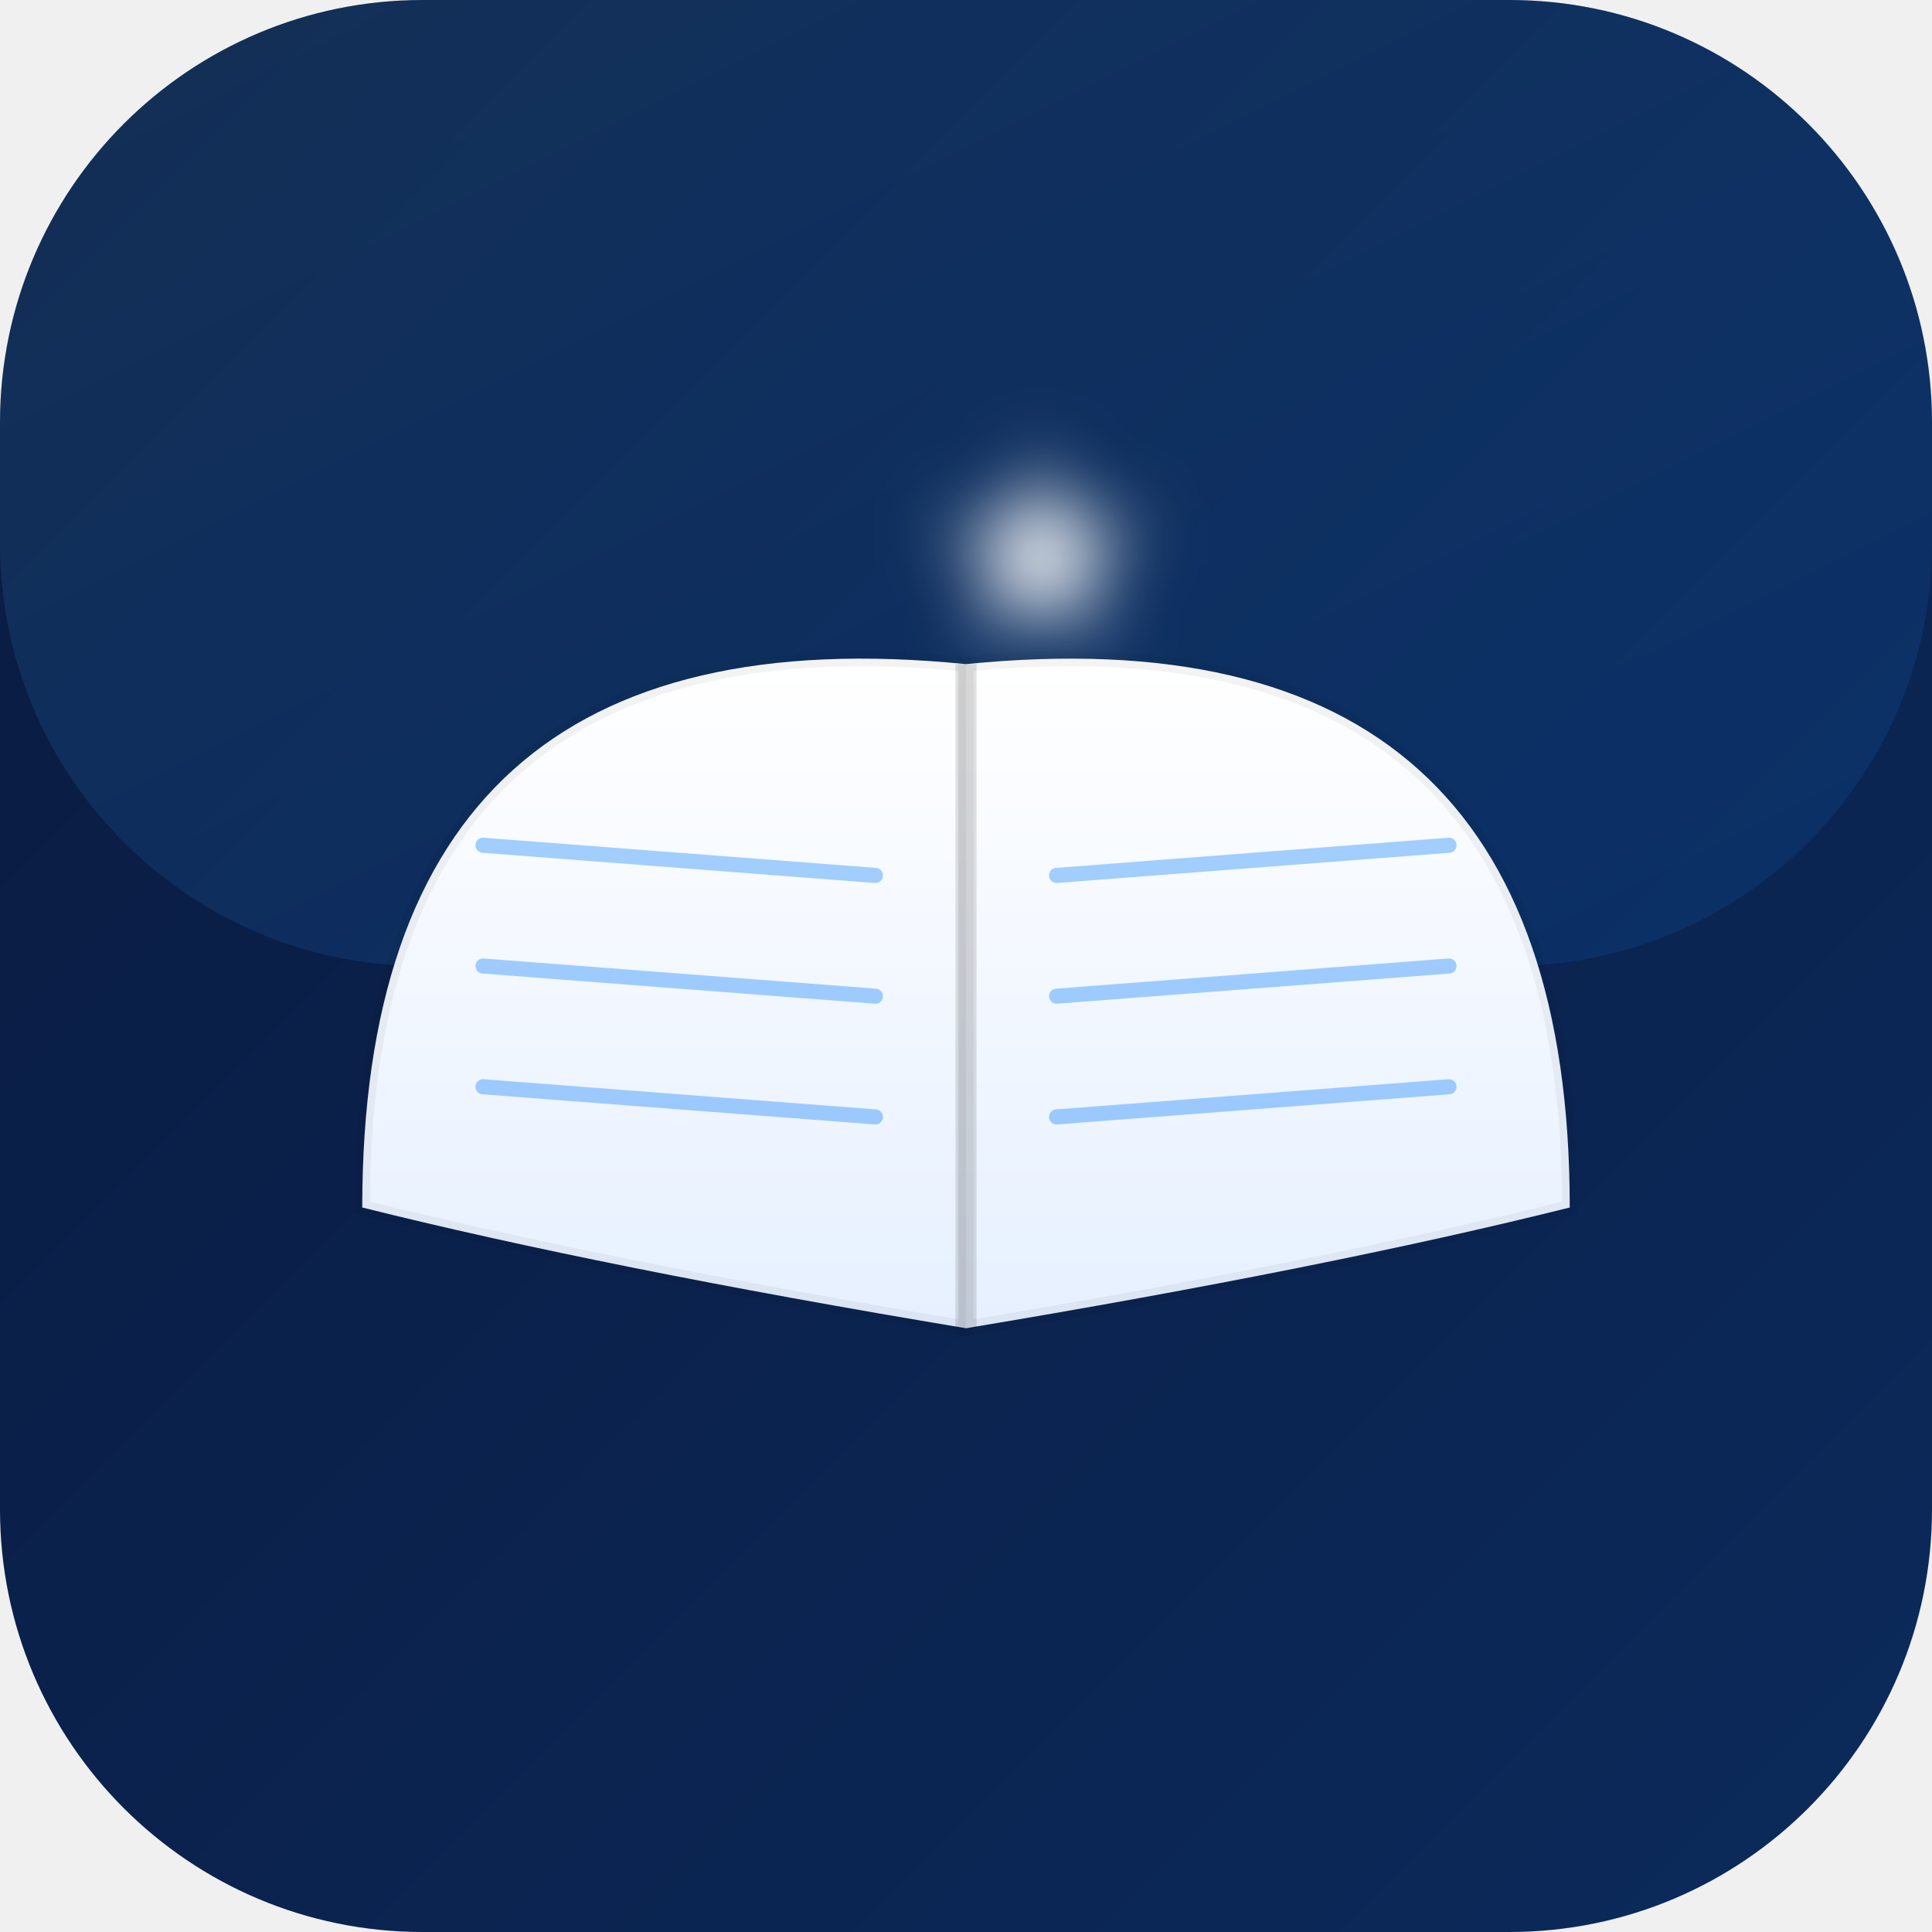
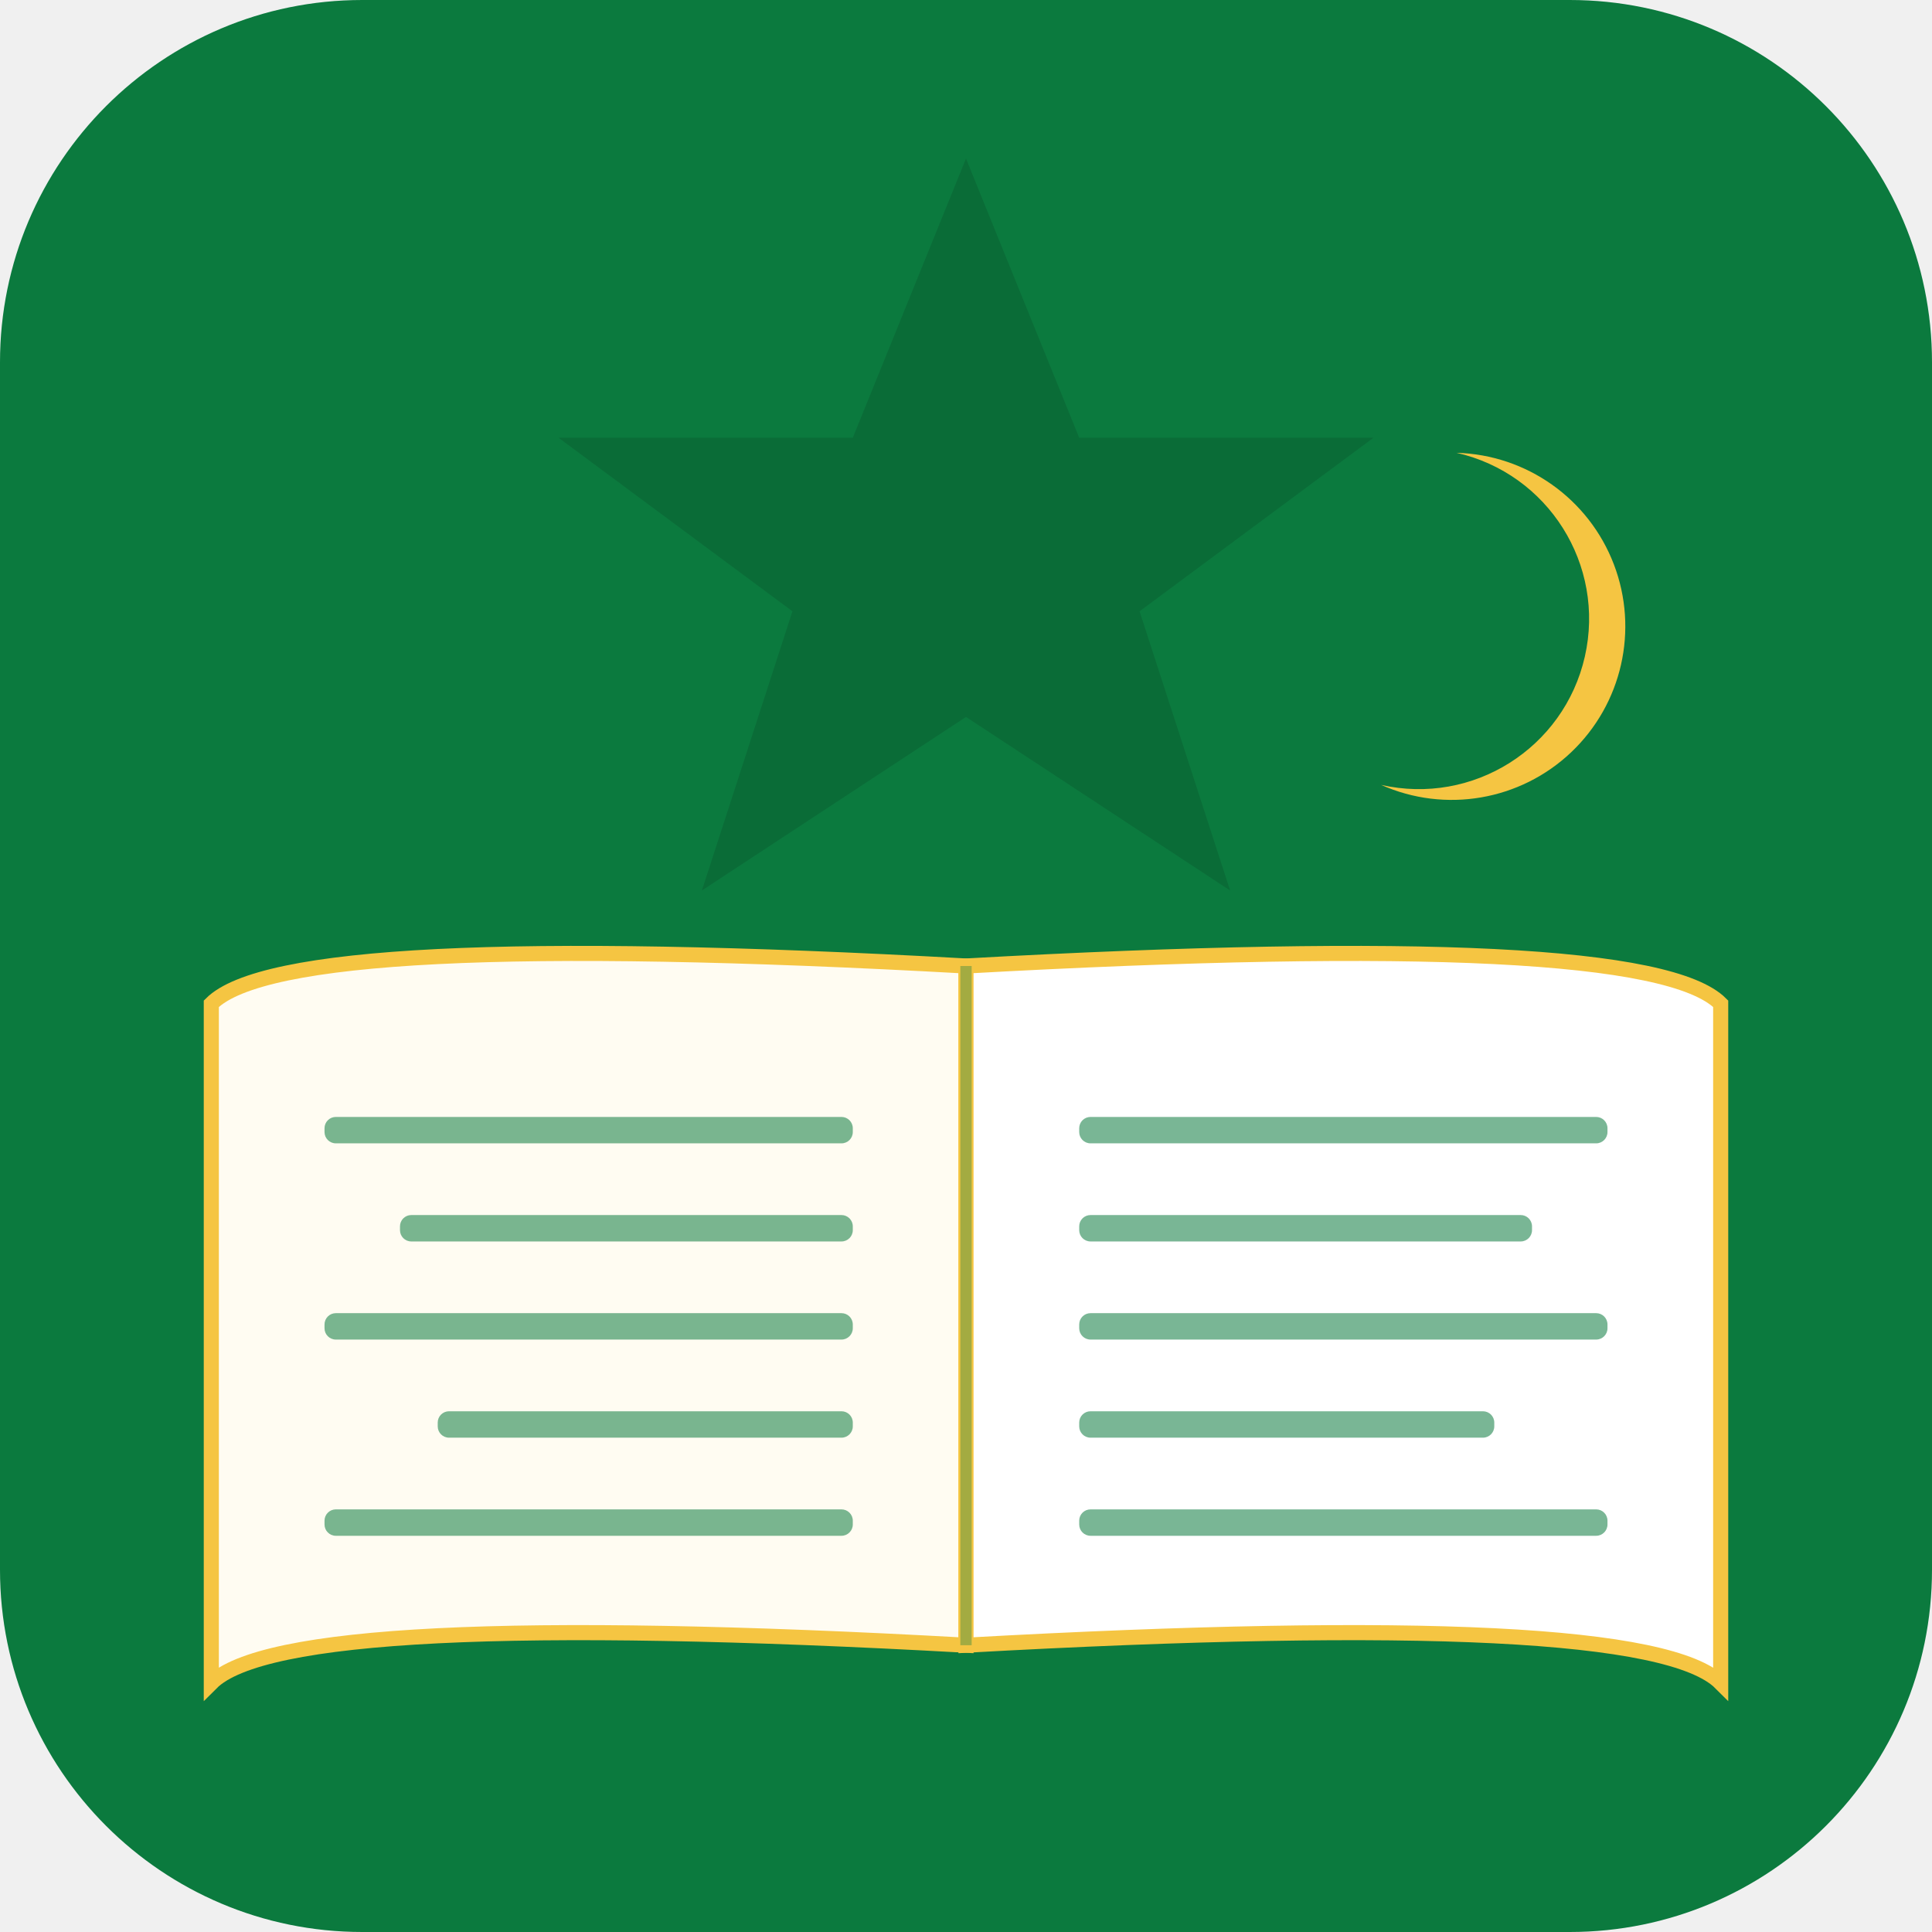
- <svg xmlns="http://www.w3.org/2000/svg" viewBox="0 0 64 64" width="64" height="64">
-   <defs>
-     <linearGradient id="bg" x1="0" y1="0" x2="1" y2="1">
-       <stop offset="0" stop-color="#0a1a3f" />
-       <stop offset="1" stop-color="#0b2a5b" />
-     </linearGradient>
-     <linearGradient id="page" x1="0" y1="0" x2="0" y2="1">
-       <stop offset="0" stop-color="#ffffff" />
-       <stop offset="1" stop-color="#e6f0ff" />
-     </linearGradient>
-     <linearGradient id="accent" x1="0" y1="0" x2="1" y2="1">
-       <stop offset="0" stop-color="#5ac8fa" />
-       <stop offset="1" stop-color="#007aff" />
-     </linearGradient>
-     <filter id="glow" x="-20%" y="-20%" width="140%" height="140%">
-       <feGaussianBlur stdDeviation="1.2" />
-     </filter>
-   </defs>
-   <rect x="0" y="0" width="64" height="64" rx="14" ry="14" fill="url(#bg)" />
-   <rect x="0" y="0" width="64" height="32" rx="14" ry="14" fill="url(#accent)" opacity=".12" />
-   <g transform="translate(32 34)">
-     <path d="M -20 6 Q -20 -14 0 -12 L 0 10 Q -12 8 -20 6 Z" fill="url(#page)" stroke="rgba(0,0,0,.05)" stroke-width=".5" />
-     <path d="M 20 6 Q 20 -14 0 -12 L 0 10 Q 12 8 20 6 Z" fill="url(#page)" stroke="rgba(0,0,0,.05)" stroke-width=".5" />
-     <line x1="0" y1="-12" x2="0" y2="10" stroke="rgba(0,0,0,.12)" stroke-width=".7" />
-     <g stroke="rgba(0,122,255,.35)" stroke-width=".5" stroke-linecap="round">
-       <line x1="-16" y1="-6" x2="-3" y2="-5" />
-       <line x1="-16" y1="-2" x2="-3" y2="-1" />
-       <line x1="-16" y1="2" x2="-3" y2="3" />
+ <svg xmlns="http://www.w3.org/2000/svg" viewBox="0 0 512 512" role="img" aria-label="Quran Daily">
+   <rect width="512" height="512" rx="96" fill="#0B7A3E" />
+   <g fill="#0A6635" opacity="0.7">
+     <path d="M256 42              L286 116 L364 116 L302 162 L326 236              L256 190 L186 236 L210 162 L148 116 L226 116 Z" />
+   </g>
+   <path d="M 386 120            a 46 46 0 1 1 -20 88            a 34 34 0 1 0 20 -88 Z" fill="#F5C542" />
+   <g transform="translate(56 236)">
+     <path d="M0 30              Q 20 10 200 20              L 200 200              Q 20 190 0 210 Z" fill="#FFFCF2" stroke="#F5C542" stroke-width="4" />
+     <path d="M200 20              Q 380 10 400 30              L 400 210              Q 380 190 200 200 Z" fill="#FFFFFF" stroke="#F5C542" stroke-width="4" />
+     <line x1="200" y1="20" x2="200" y2="200" stroke="#0B7A3E" stroke-width="3" opacity="0.35" />
+     <g fill="#0B7A3E" opacity="0.55">
+       <rect x="30" y="60" width="140" height="7" rx="3" />
+       <rect x="50" y="86" width="120" height="7" rx="3" />
+       <rect x="30" y="112" width="140" height="7" rx="3" />
+       <rect x="60" y="138" width="110" height="7" rx="3" />
+       <rect x="30" y="164" width="140" height="7" rx="3" />
    </g>
-     <g stroke="rgba(0,122,255,.35)" stroke-width=".5" stroke-linecap="round">
-       <line x1="3" y1="-5" x2="16" y2="-6" />
-       <line x1="3" y1="-1" x2="16" y2="-2" />
-       <line x1="3" y1="3" x2="16" y2="2" />
+     <g fill="#0B7A3E" opacity="0.55">
+       <rect x="230" y="60" width="140" height="7" rx="3" />
+       <rect x="230" y="86" width="120" height="7" rx="3" />
+       <rect x="230" y="112" width="140" height="7" rx="3" />
+       <rect x="230" y="138" width="110" height="7" rx="3" />
+       <rect x="230" y="164" width="140" height="7" rx="3" />
    </g>
  </g>
-   <g transform="translate(32 16)" filter="url(#glow)">
-     <path d="M -6 0 A 6 6 0 1 1 6 0 A 4.6 4.6 0 1 0 -6 0 Z" fill="url(#accent)" />
-     <path d="M 2.5 -1 L 3.3 1.4 L 5.8 1.4 L 3.75 2.9 L 4.55 5.3 L 2.5 3.8 L 0.45 5.3 L 1.25 2.9 L -0.8 1.4 L 1.7 1.4 Z" fill="#ffffff" opacity=".95" />
-   </g>
</svg>
